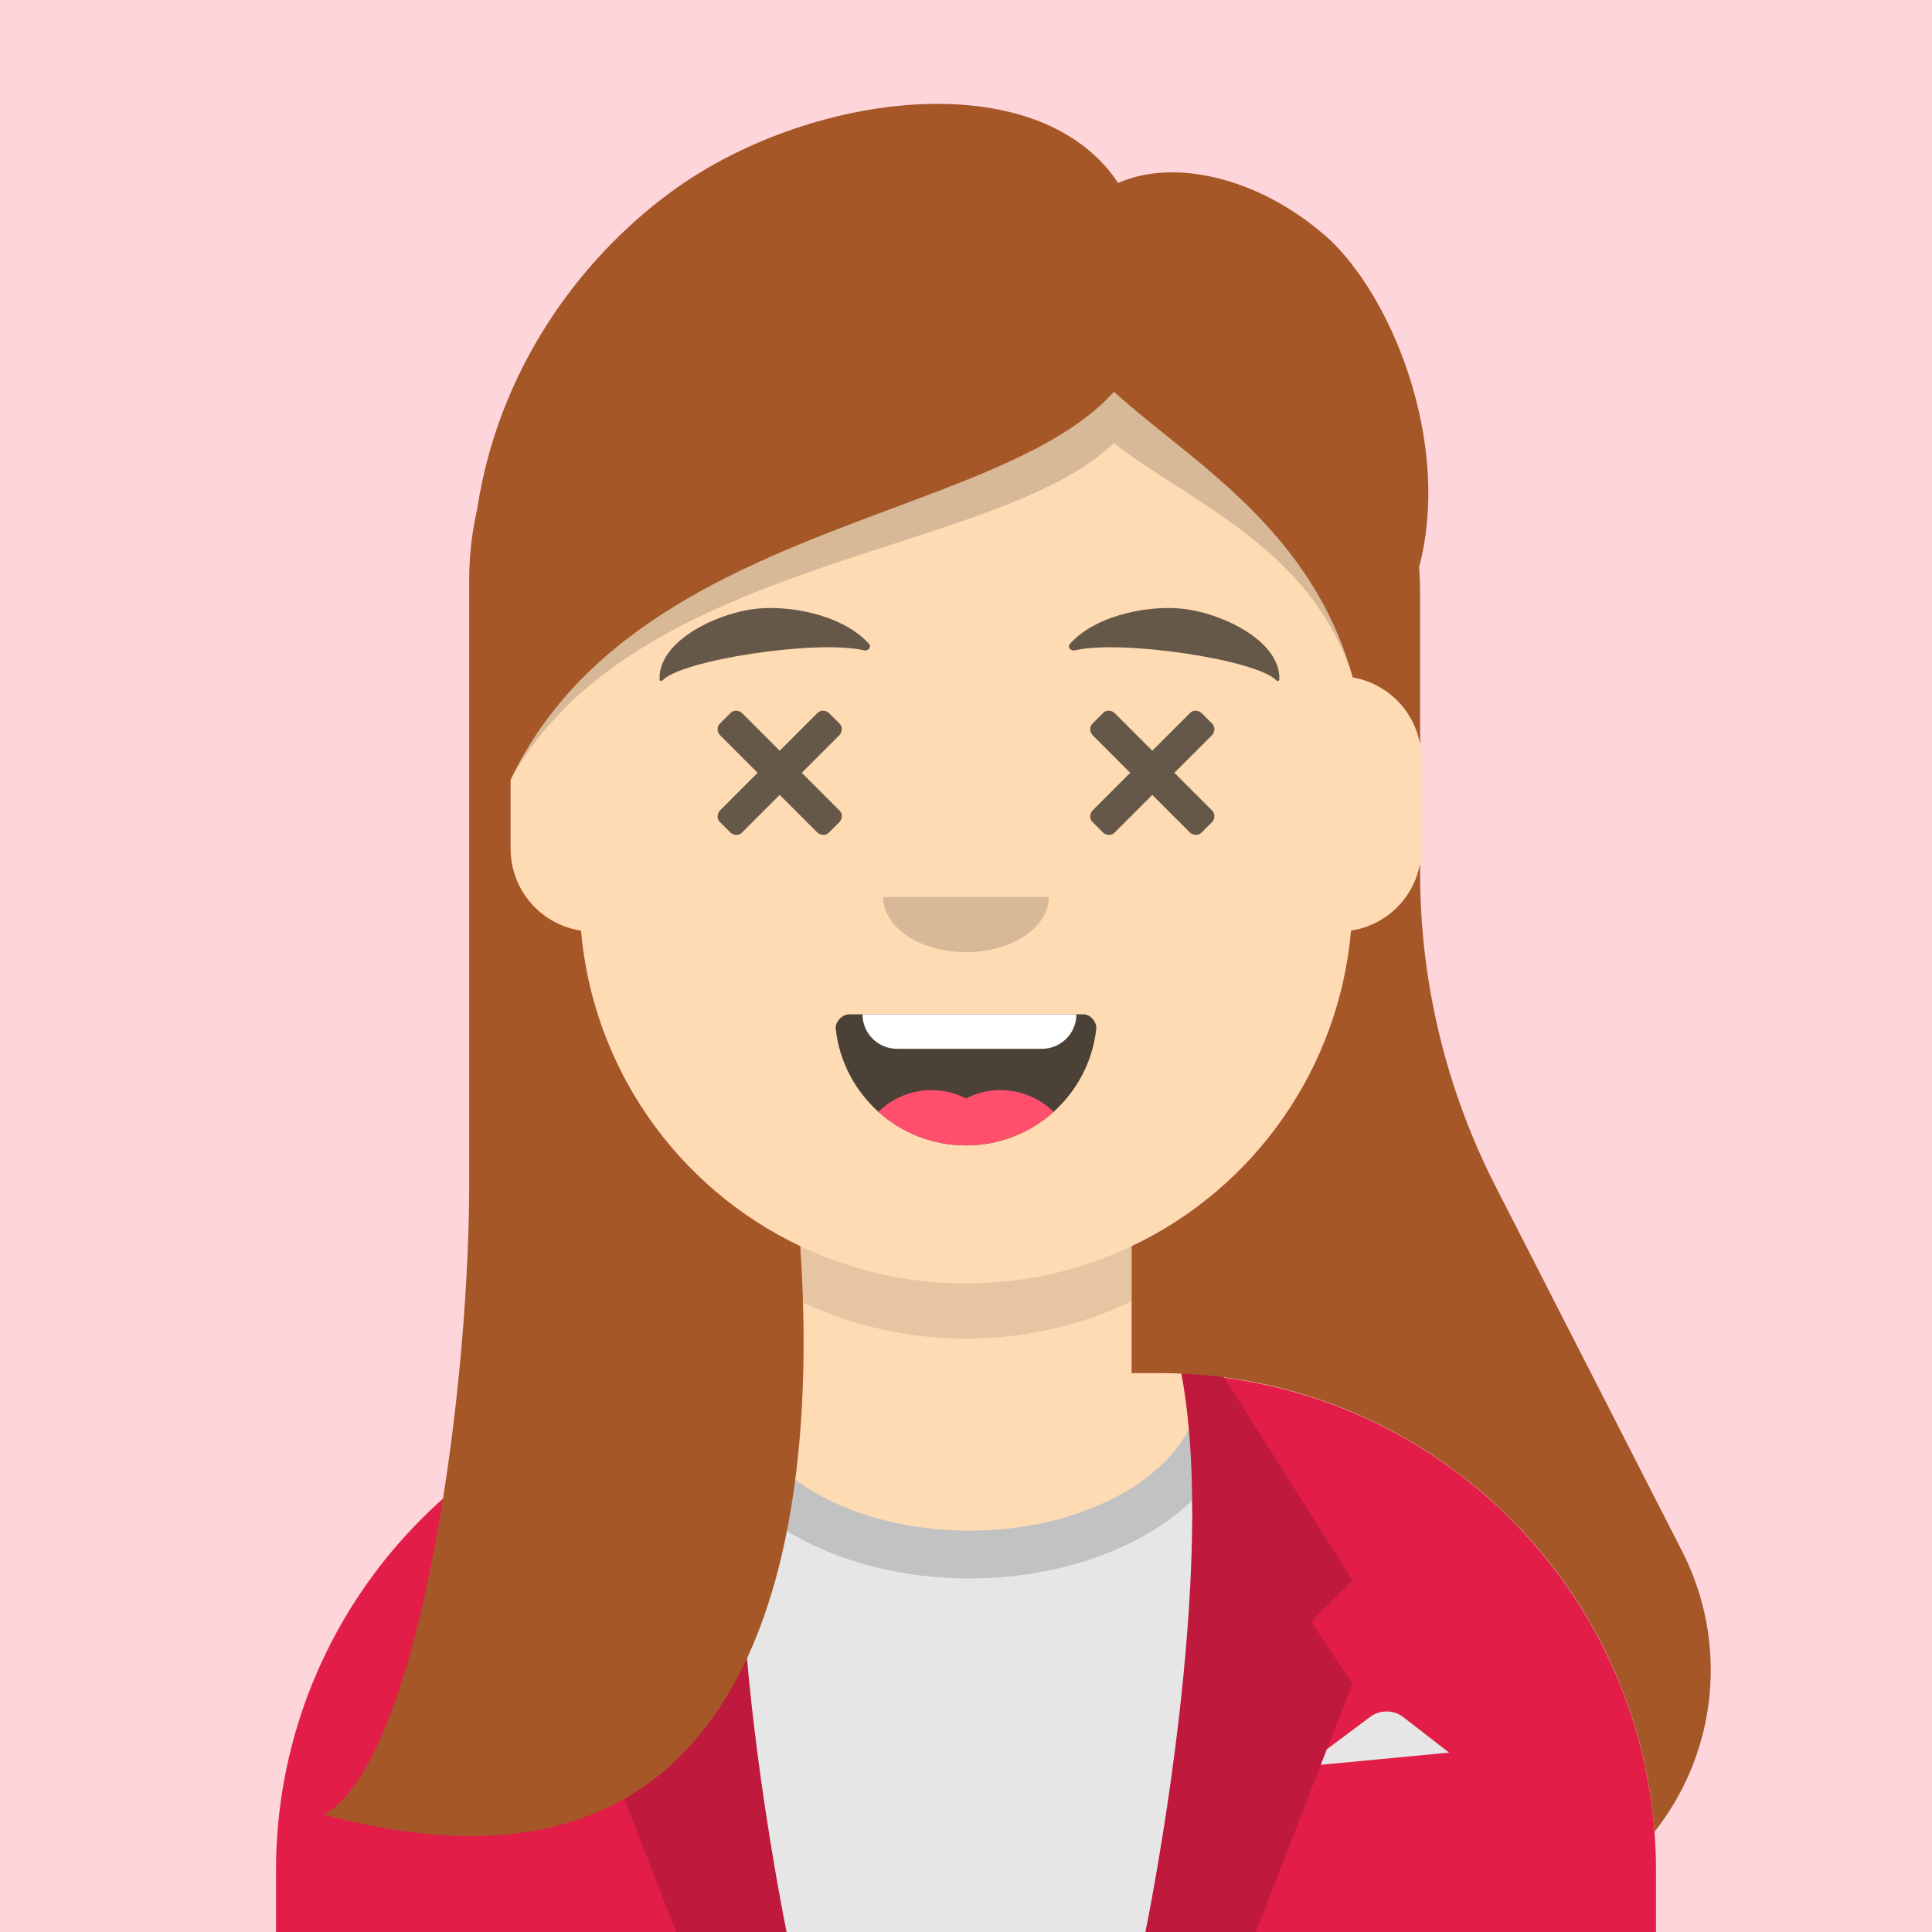
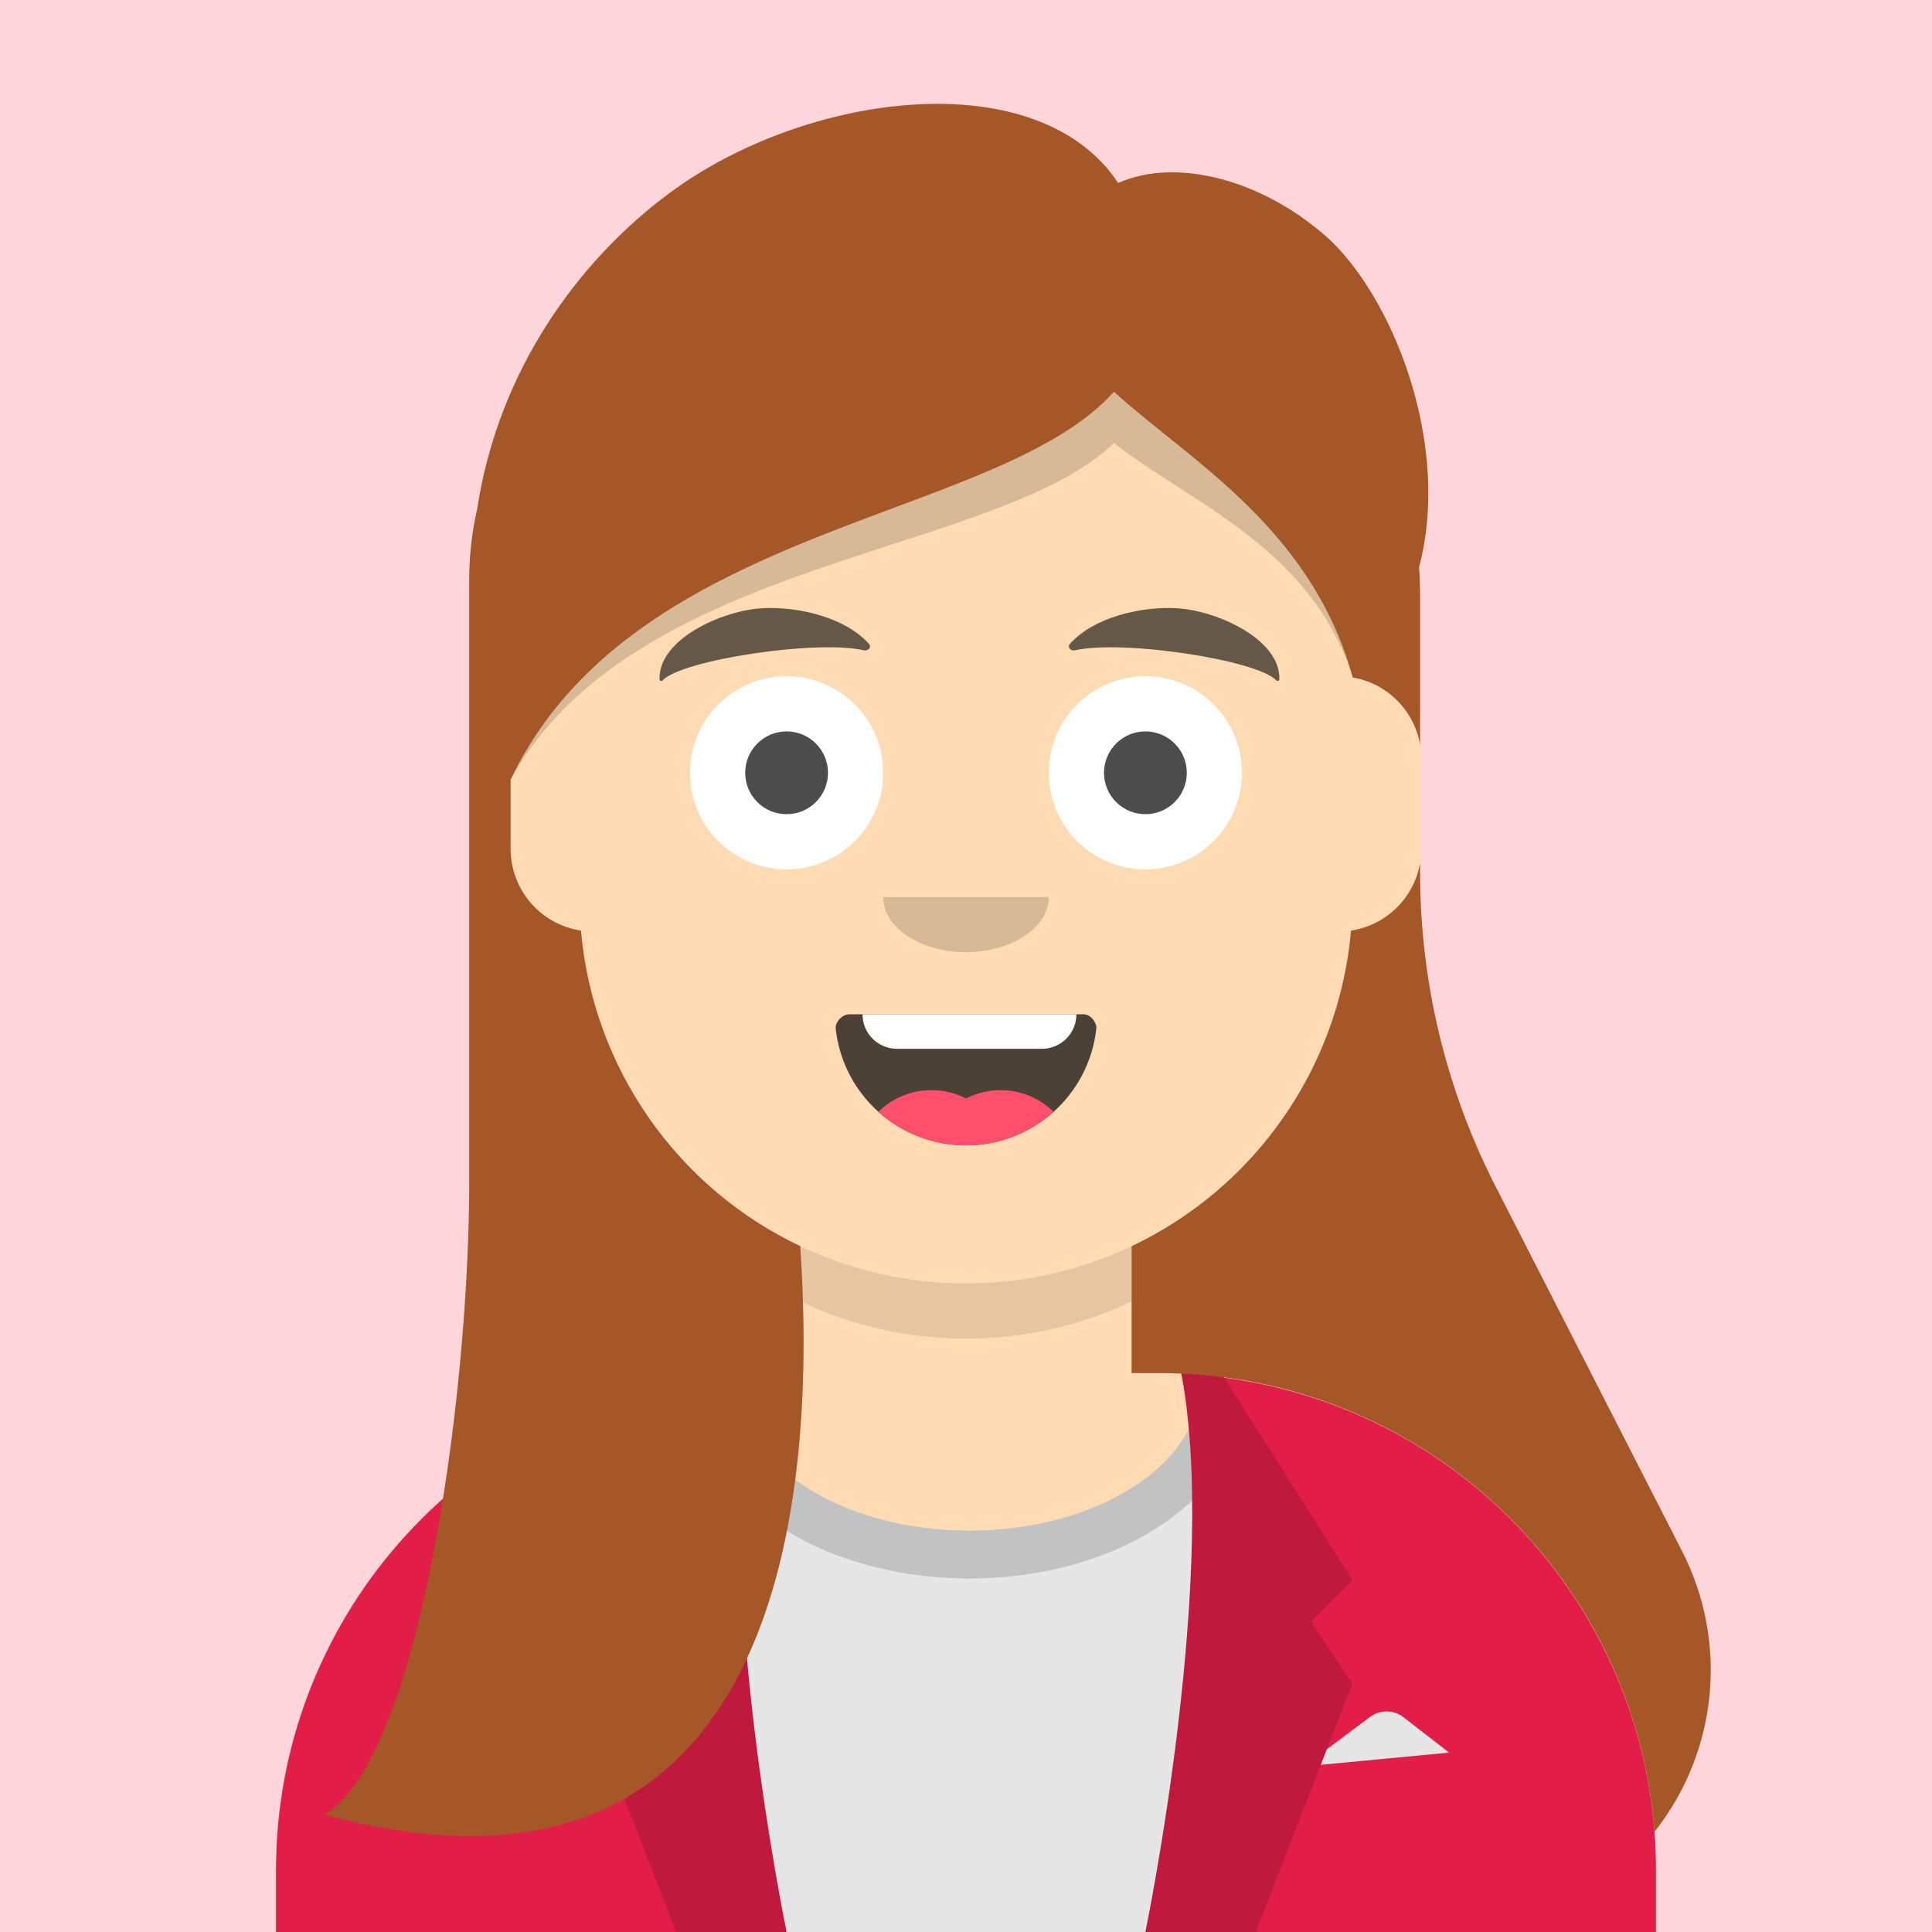
<svg xmlns="http://www.w3.org/2000/svg" viewBox="0 0 280 280" fill="none" shape-rendering="auto">
  <mask id="viewboxMask">
    <rect width="280" height="280" rx="0" ry="0" x="0" y="0" fill="#fff" />
  </mask>
  <g mask="url(#viewboxMask)">
    <rect fill="#ffd5dc" width="280" height="280" x="0" y="0" />
    <g transform="translate(8)">
      <path d="M132 36a56 56 0 0 0-56 56v6.17A12 12 0 0 0 66 110v14a12 12 0 0 0 10.3 11.88 56.04 56.04 0 0 0 31.7 44.73v18.4h-4a72 72 0 0 0-72 72v9h200v-9a72 72 0 0 0-72-72h-4v-18.39a56.04 56.04 0 0 0 31.7-44.73A12 12 0 0 0 198 124v-14a12 12 0 0 0-10-11.83V92a56 56 0 0 0-56-56Z" fill="#ffdbb4" />
      <path d="M108 180.61v8a55.79 55.79 0 0 0 24 5.39c8.59 0 16.73-1.93 24-5.39v-8a55.79 55.79 0 0 1-24 5.39 55.79 55.79 0 0 1-24-5.39Z" fill="#000" fill-opacity=".1" />
      <g transform="translate(0 170)">
        <path d="M132.5 51.83c18.5 0 33.5-9.62 33.5-21.48 0-.36-.01-.7-.04-1.06A72 72 0 0 1 232 101.04V110H32v-8.95a72 72 0 0 1 67.05-71.83c-.03.37-.05.75-.05 1.13 0 11.86 15 21.48 33.5 21.48Z" fill="#E6E6E6" />
        <path d="M132.5 58.76c21.89 0 39.63-12.05 39.63-26.91 0-.6-.02-1.2-.08-1.8-2-.33-4.03-.59-6.1-.76.04.35.05.7.05 1.06 0 11.86-15 21.48-33.5 21.48S99 42.2 99 30.35c0-.38.02-.76.05-1.13-2.06.14-4.08.36-6.08.67-.07.65-.1 1.3-.1 1.96 0 14.86 17.74 26.91 39.63 26.91Z" fill="#000" fill-opacity=".16" />
        <path d="M100.78 29.12 101 28c-2.96.05-6 1-6 1l-.42.66A72.01 72.01 0 0 0 32 101.06V110h74s-10.7-51.56-5.24-80.8l.02-.08ZM158 110s11-53 5-82c2.96.05 6 1 6 1l.42.66a72.01 72.01 0 0 1 62.58 71.4V110h-74Z" fill="#e11d48" />
        <path d="M101 28c-6 29 5 82 5 82H90L76 74l6-9-6-6 19-30s3.04-.95 6-1ZM163 28c6 29-5 82-5 82h16l14-36-6-9 6-6-19-30s-3.04-.95-6-1Z" fill-rule="evenodd" clip-rule="evenodd" fill="#000" fill-opacity=".15" />
        <path d="m183.42 85.77.87-2.24 6.27-4.7a4 4 0 0 1 4.85.05l6.6 5.12-18.59 1.77Z" fill="#E6E6E6" />
      </g>
      <g transform="translate(78 134)">
        <path fill-rule="evenodd" clip-rule="evenodd" d="M35.12 15.13a19 19 0 0 0 37.77-.09c.08-.77-.77-2.04-1.85-2.04H37.1C36 13 35 14.18 35.12 15.13Z" fill="#000" fill-opacity=".7" />
        <path d="M70 13H39a5 5 0 0 0 5 5h21a5 5 0 0 0 5-5Z" fill="#fff" />
        <path d="M66.7 27.14A10.96 10.96 0 0 0 54 25.2a10.95 10.95 0 0 0-12.7 1.94A18.93 18.93 0 0 0 54 32c4.88 0 9.33-1.84 12.7-4.86Z" fill="#FF4F6D" />
      </g>
      <g transform="translate(104 122)">
        <path fill-rule="evenodd" clip-rule="evenodd" d="M16 8c0 4.42 5.37 8 12 8s12-3.58 12-8" fill="#000" fill-opacity=".16" />
      </g>
      <g transform="translate(76 90)">
-         <path d="M34.5 30.7 29 25.2l-5.5 5.5c-.4.4-1.1.4-1.6 0l-1.6-1.6c-.4-.4-.4-1.1 0-1.6l5.5-5.5-5.5-5.5c-.4-.5-.4-1.2 0-1.6l1.6-1.6c.4-.4 1.1-.4 1.6 0l5.5 5.5 5.5-5.5c.4-.4 1.1-.4 1.6 0l1.6 1.6c.4.4.4 1.1 0 1.6L32.2 22l5.5 5.5c.4.4.4 1.1 0 1.6l-1.6 1.6c-.4.4-1.1.4-1.6 0ZM88.5 30.7 83 25.2l-5.5 5.5c-.4.4-1.1.4-1.6 0l-1.6-1.6c-.4-.4-.4-1.1 0-1.6l5.5-5.5-5.5-5.5c-.4-.5-.4-1.2 0-1.6l1.6-1.6c.4-.4 1.1-.4 1.6 0l5.5 5.5 5.5-5.5c.4-.4 1.1-.4 1.6 0l1.6 1.6c.4.4.4 1.1 0 1.6L86.2 22l5.5 5.5c.4.4.4 1.1 0 1.6l-1.6 1.6c-.4.4-1.1.4-1.6 0Z" fill="#000" fill-opacity=".6" />
+         <path d="M44 22a14 14 0 1 1-28 0 14 14 0 0 1 28 0ZM96 22a14 14 0 1 1-28 0 14 14 0 0 1 28 0Z" fill="#fff" />
+         <path d="M36 22a6 6 0 1 1-12 0 6 6 0 0 1 12 0ZM88 22a6 6 0 1 1-12 0 6 6 0 0 1 12 0Z" fill="#000" fill-opacity=".7" />
      </g>
      <g transform="translate(76 82)">
        <path d="M26.55 6.15c-5.8.27-15.2 4.49-14.96 10.34.01.18.3.27.43.12 2.76-2.96 22.32-5.95 29.2-4.36.64.14 1.12-.48.72-.93-3.43-3.85-10.2-5.43-15.4-5.18ZM86.45 6.15c5.8.27 15.2 4.49 14.96 10.34-.01.18-.3.27-.43.12-2.76-2.96-22.32-5.95-29.2-4.36-.64.14-1.12-.48-.72-.93 3.43-3.85 10.2-5.43 15.4-5.18Z" fill-rule="evenodd" clip-rule="evenodd" fill="#000" fill-opacity=".6" />
      </g>
      <g transform="translate(-1)">
        <path d="M67 113c10.86-22.7 34.67-31.6 55.44-39.36 13.32-4.97 25.39-9.48 32-16.86 2.22 2.02 4.75 4.05 7.41 6.2C172.06 71.16 184.21 80.91 189 98v.17a12 12 0 0 1 9.81 9.72V86.04c0-1.3-.05-2.57-.15-3.84 4.54-17-3.1-37.78-12.66-47.2-9.48-8.82-22.3-12.32-30.95-8.48C143.45 8.98 109.9 13.24 90 28c-13.22 9.8-24.79 25.72-27.84 45.75A46.18 46.18 0 0 0 61 84.05v88.5c-.2 31.5-7.4 82.49-21 90.45 62.36 16.8 71.93-38.15 69-82v-.39a56.03 56.03 0 0 1-31.8-45.74A12 12 0 0 1 67 123v-10ZM157 180.61a56.03 56.03 0 0 0 31.8-45.74 12 12 0 0 0 10.01-9.76v1.36A100 100 0 0 0 209.78 172l26.95 52.71a37.79 37.79 0 0 1-3.94 40.76A72 72 0 0 0 161 199h-4v-18.39Z" fill="#a55728" />
        <path d="M67 113c10.86-22.7 34.67-31.6 55.44-39.36 13.32-4.97 25.39-9.48 32-16.86 2.22 2.02 4.75 4.05 7.41 6.2 10.19 8.17 22.3 17.89 27.11 34.9-4.57-14.04-15.75-21.22-25.6-27.55-3.21-2.06-6.28-4.03-8.93-6.12-6.6 6.4-18.67 10.32-32 14.64C101.68 85.58 77.87 93.3 67 113Z" fill="#000" fill-opacity=".16" />
      </g>
      <g transform="translate(49 72)" />
      <g transform="translate(62 42)" />
    </g>
  </g>
</svg>
